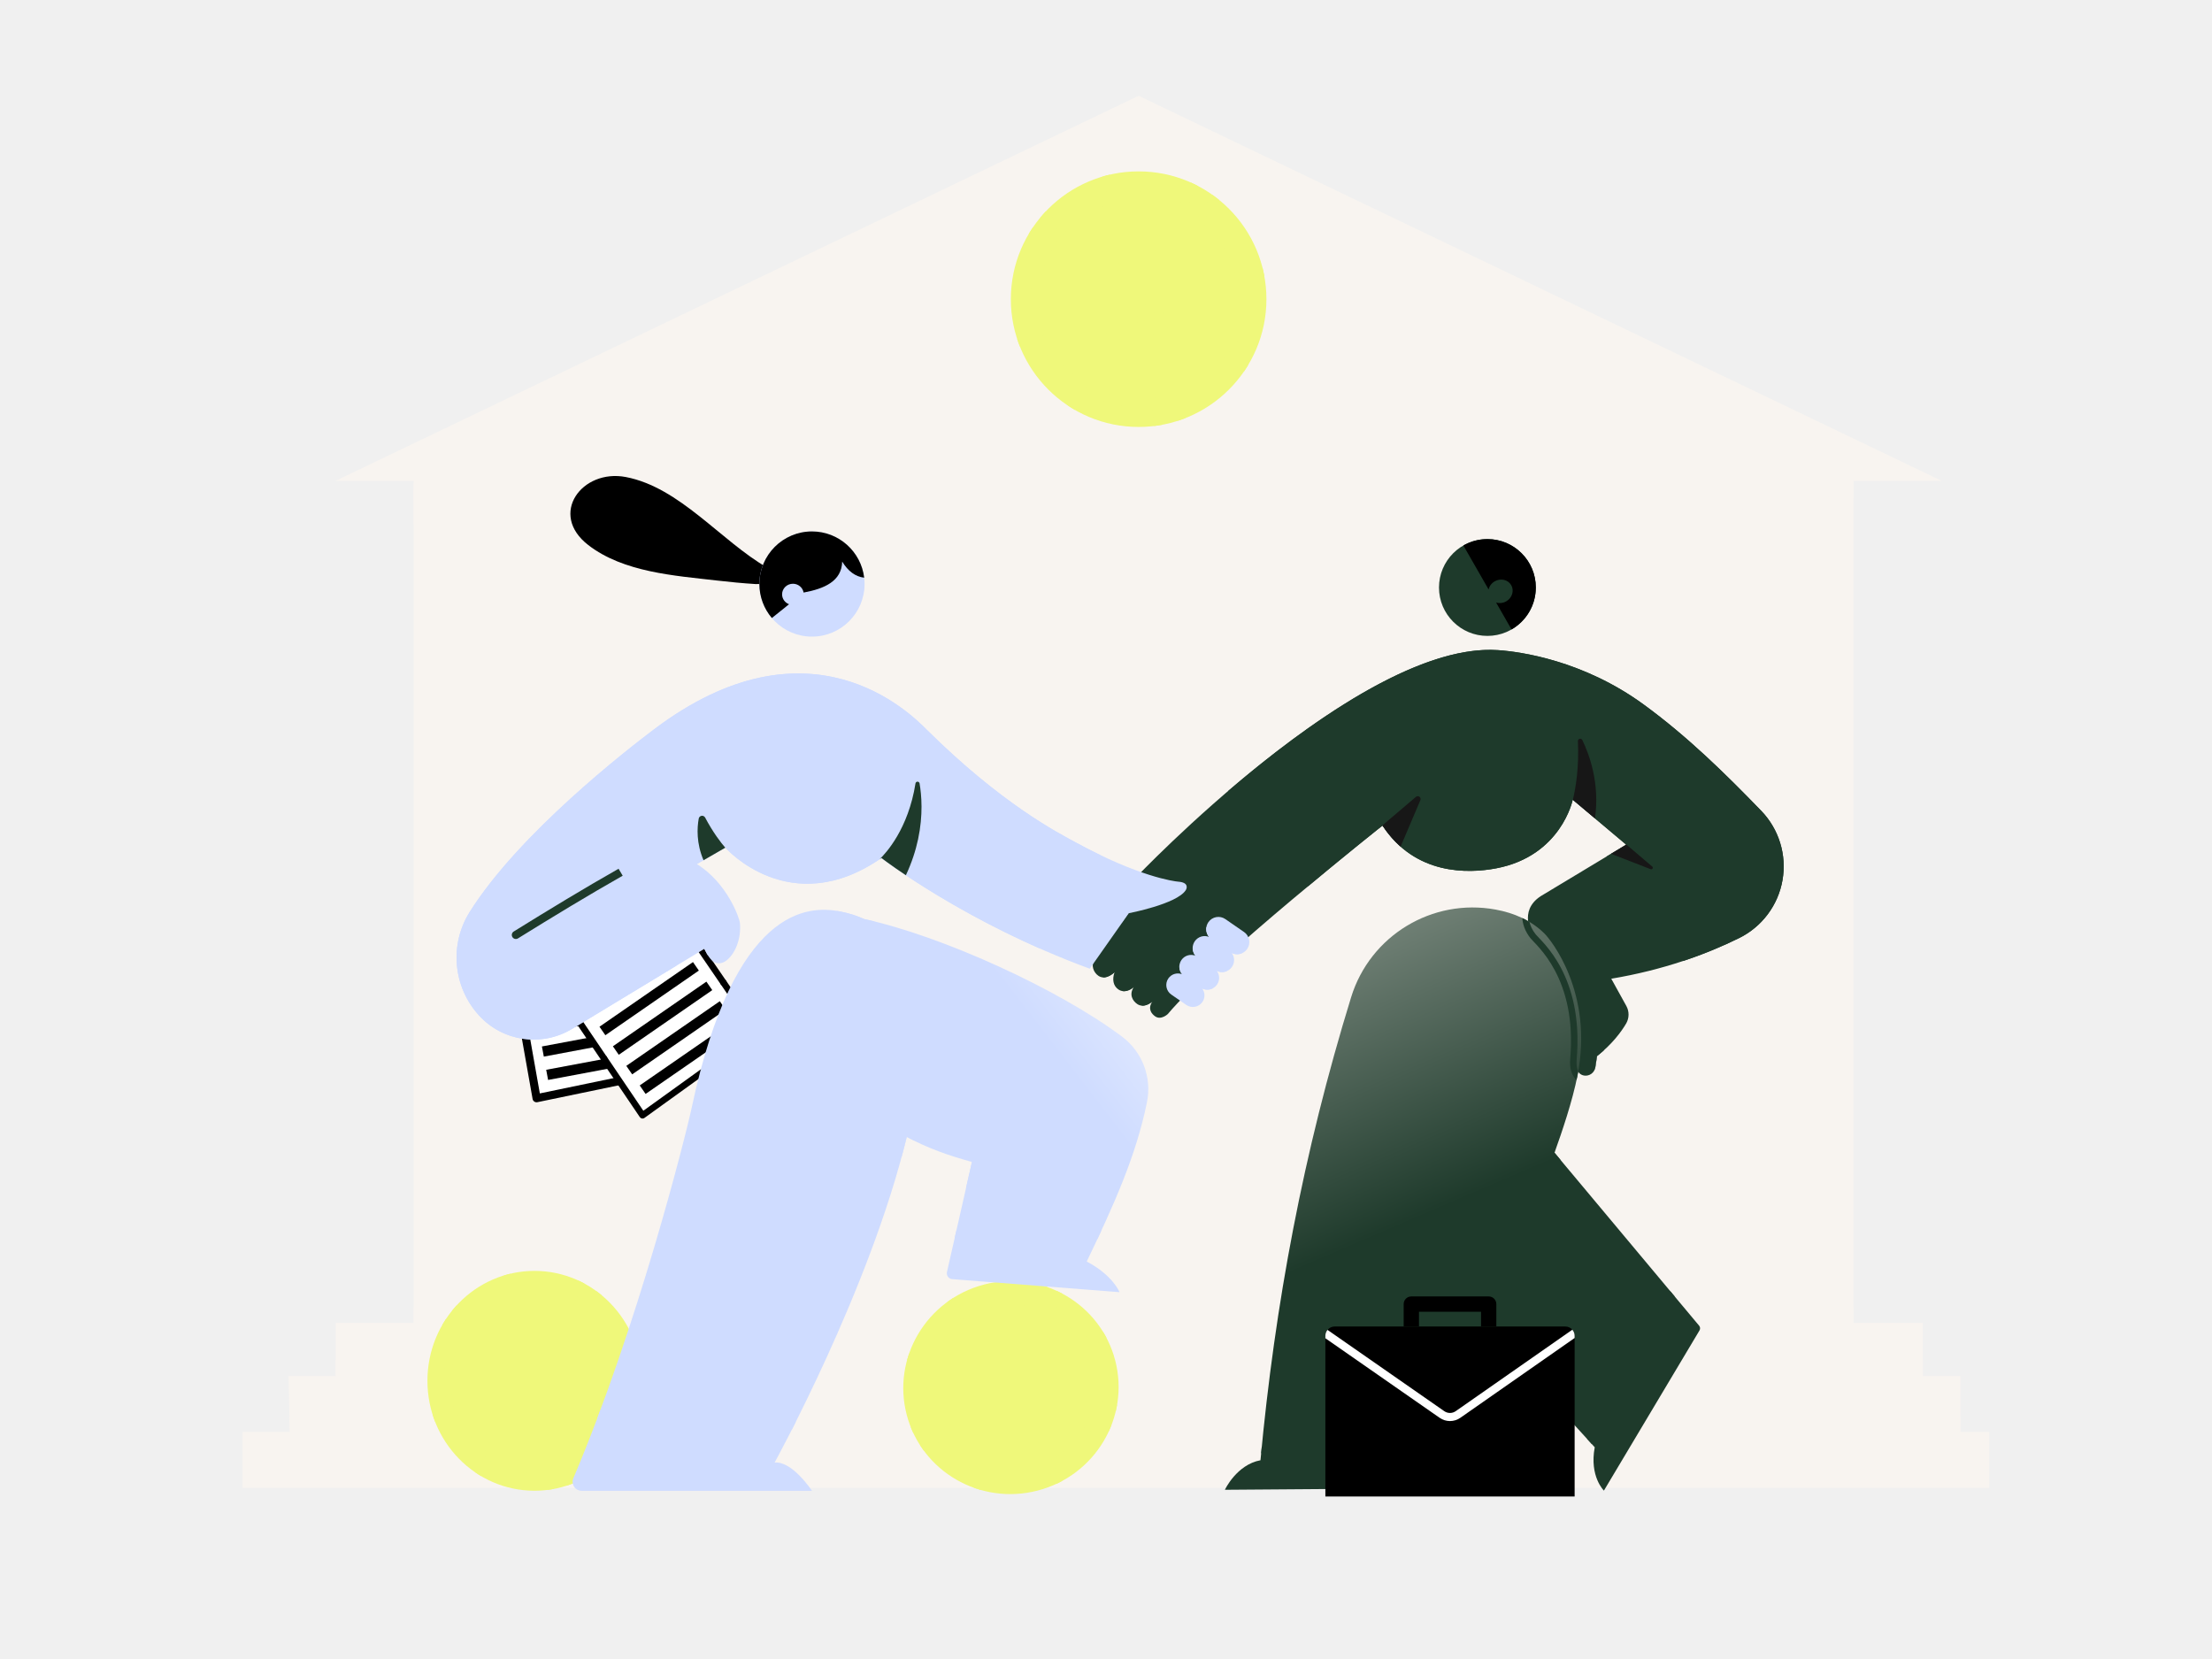
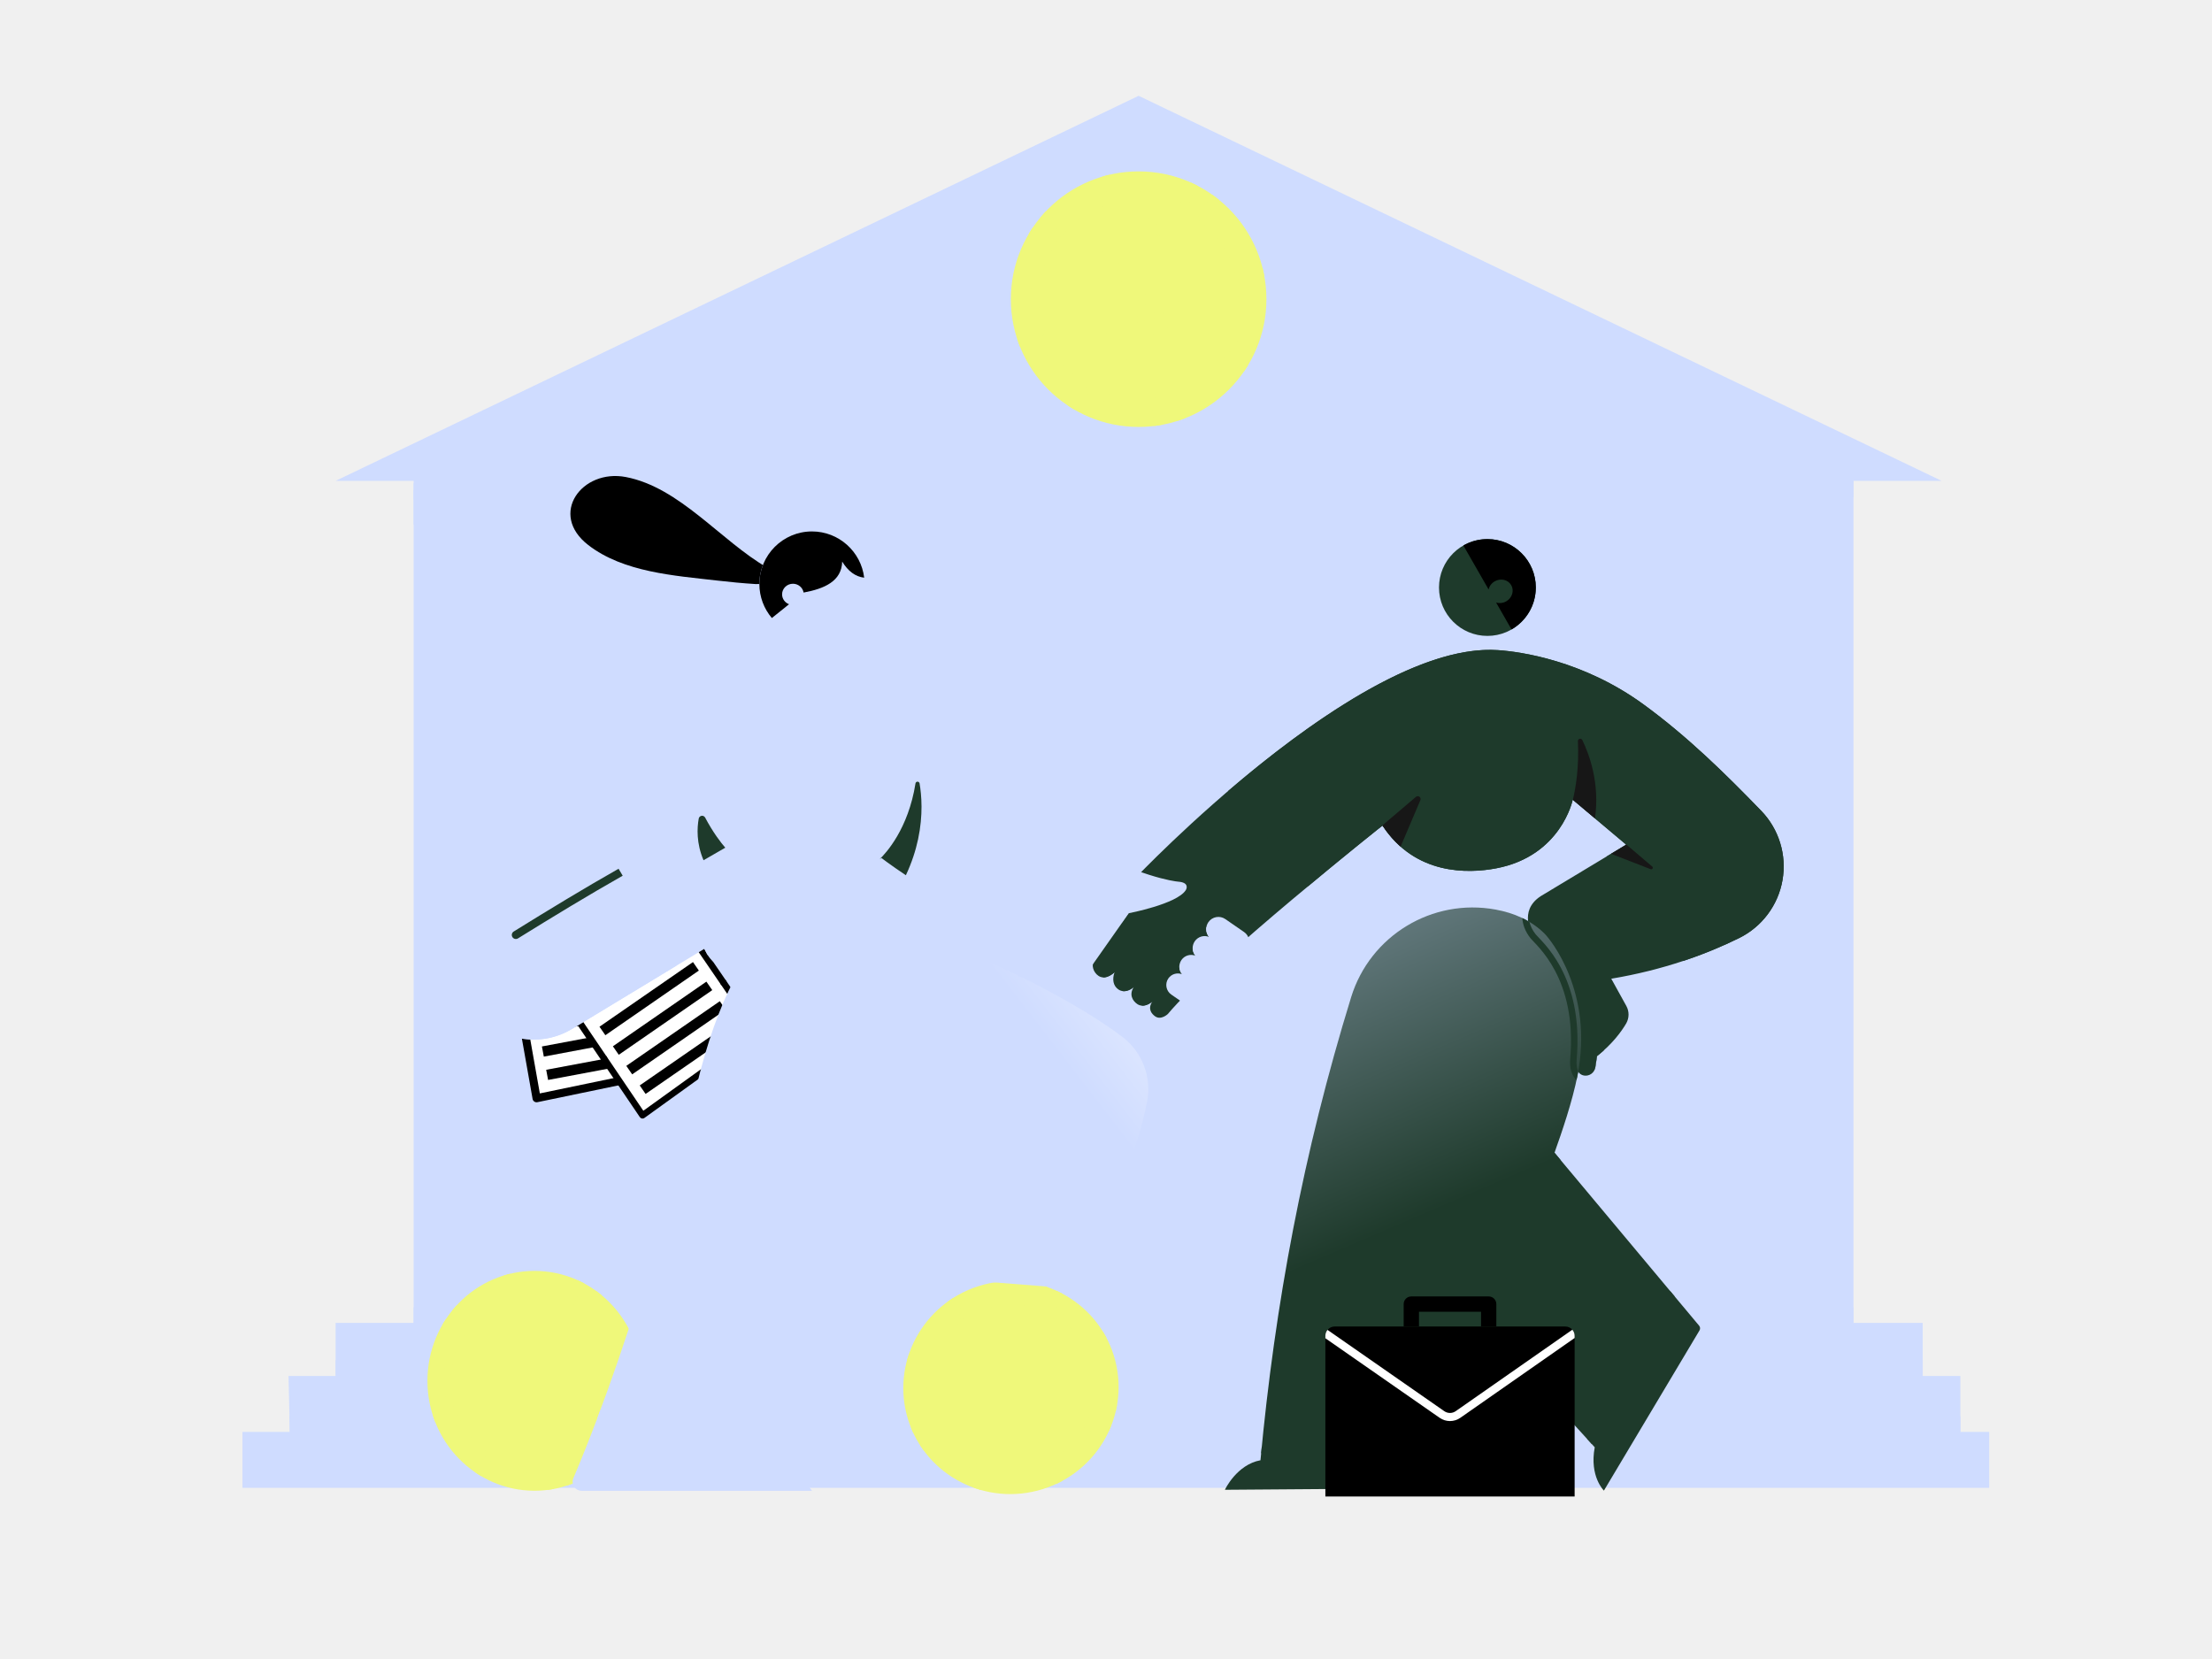
<svg xmlns="http://www.w3.org/2000/svg" width="100%" height="100%" viewBox="0 0 2732 2048" version="1.1" xml:space="preserve" style="fill-rule:evenodd;clip-rule:evenodd;stroke-linejoin:round;stroke-miterlimit:2;">
  <g transform="matrix(1,0,0,1,38.2908,2.29616)">
    <g id="_7---BANK-DEAL-">
      <g transform="matrix(1,0,0,1,-15.1114,-18.1641)">
        <g>
-           <path d="M334.738,1784.12L333.178,1715.3L391.33,1715.3L391.33,1649.76L2351.55,1649.76L2351.55,1715.3L2398.03,1715.3L2398.03,1784.38C2398.03,1784.38 2433.64,1784.38 2433.64,1784.38L2433.64,1853.47L276.287,1853.47L276.287,1784.38L334.738,1784.38L334.738,1784.12ZM487.677,609.761L391.33,609.761L1383.12,134.182L2374.91,609.761L2266.02,609.761L2266.02,1649.76L487.677,1649.76L487.677,609.761Z" style="fill:#F8F4F0;" />
-           <path d="M2398.03,1784.07L334.737,1784.07L334.306,1765.07L2398.03,1765.07L2398.03,1784.07ZM2351.55,1714.9L391.33,1714.9L391.33,1695.9L2351.55,1695.9L2351.55,1714.9ZM2266.02,1649.59L487.677,1649.59L487.677,1630.59L2266.02,1630.59L2266.02,1649.59ZM2266.02,630.347L487.677,632.931L487.677,612.931L2266.02,610.347L2266.02,630.347Z" style="fill:#F8F4F0;" />
-           <path d="M2266.02,625.309L2000.63,663.609L2000.63,1635.01L1751.08,1635.01L1751.08,645.25C1704.65,650.965 1590.31,665.153 1483.68,679.294L1483.68,1635.01L1234.12,1635.01L1234.12,631.846L966.719,663.609L966.719,1635.01L717.166,1635.01L717.166,635.549L487.677,663.609L487.677,621.639C487.677,621.639 656.465,626.77 717.166,630.627L717.166,625.018L966.719,625.018L966.719,621.639L1261.12,621.639L1252.18,625.018L1483.68,625.018L1483.68,630.94L1751.08,625.457L1751.08,625.018L2000.63,625.018L2000.63,621.639L2266.02,624.993L2266.02,625.309Z" style="fill:#F8F4F0;" />
+           <path d="M334.738,1784.12L333.178,1715.3L391.33,1715.3L391.33,1649.76L2351.55,1649.76L2351.55,1715.3L2398.03,1715.3L2398.03,1784.38C2398.03,1784.38 2433.64,1784.38 2433.64,1784.38L2433.64,1853.47L276.287,1853.47L276.287,1784.38L334.738,1784.38L334.738,1784.12ZM487.677,609.761L391.33,609.761L1383.12,134.182L2374.91,609.761L2266.02,609.761L2266.02,1649.76L487.677,1649.76L487.677,609.761Z" style="fill:#CFDCFF;" />
+           <path d="M2398.03,1784.07L334.737,1784.07L334.306,1765.07L2398.03,1765.07L2398.03,1784.07ZM2351.55,1714.9L391.33,1714.9L391.33,1695.9L2351.55,1695.9L2351.55,1714.9ZM2266.02,1649.59L487.677,1649.59L487.677,1630.59L2266.02,1630.59L2266.02,1649.59ZM2266.02,630.347L487.677,632.931L487.677,612.931L2266.02,610.347L2266.02,630.347Z" style="fill:#CFDCFF;" />
+           <path d="M2266.02,625.309L2000.63,663.609L2000.63,1635.01L1751.08,1635.01L1751.08,645.25C1704.65,650.965 1590.31,665.153 1483.68,679.294L1483.68,1635.01L1234.12,1635.01L1234.12,631.846L966.719,663.609L966.719,1635.01L717.166,1635.01L717.166,635.549L487.677,663.609L487.677,621.639C487.677,621.639 656.465,626.77 717.166,630.627L717.166,625.018L966.719,625.018L966.719,621.639L1261.12,621.639L1252.18,625.018L1483.68,625.018L1483.68,630.94L1751.08,625.457L1751.08,625.018L2000.63,625.018L2000.63,621.639L2266.02,624.993L2266.02,625.309Z" style="fill:#CFDCFF;" />
        </g>
        <g>
          <g transform="matrix(1,0,0,1,-111.727,12.8484)">
            <circle cx="1494.85" cy="372.517" r="157.821" style="fill:#EFF87A;" />
          </g>
          <g transform="matrix(0.811681,0,0,0.811681,169.781,83.0003)">
            <path d="M1494.85,220.856C1578.55,220.856 1646.51,288.813 1646.51,372.517C1646.51,456.221 1578.55,524.178 1494.85,524.178C1491.45,524.178 1488.69,526.938 1488.69,530.338C1488.69,533.738 1491.45,536.498 1494.85,536.498C1585.35,536.498 1658.83,463.021 1658.83,372.517C1658.83,282.013 1585.35,208.536 1494.85,208.536C1491.45,208.536 1488.69,211.296 1488.69,214.696C1488.69,218.096 1491.45,220.856 1494.85,220.856Z" style="fill:#EFF87A;" />
          </g>
          <g transform="matrix(0.811681,0,0,0.811681,169.781,83.0003)">
            <path d="M1494.85,524.178C1411.14,524.178 1343.18,456.221 1343.18,372.517C1343.18,288.813 1411.14,220.856 1494.85,220.856C1498.25,220.856 1501.01,218.096 1501.01,214.696C1501.01,211.296 1498.25,208.536 1494.85,208.536C1404.34,208.536 1330.87,282.013 1330.87,372.517C1330.87,463.021 1404.34,536.498 1494.85,536.498C1498.25,536.498 1501.01,533.738 1501.01,530.338C1501.01,526.938 1498.25,524.178 1494.85,524.178Z" style="fill:#EFF87A;" />
          </g>
          <path d="M1402.12,542.052L1398.89,516.051C1398.55,513.312 1400.5,510.813 1403.24,510.472C1405.98,510.132 1408.47,512.079 1408.82,514.818L1412.01,540.543C1408.75,541.148 1405.45,541.652 1402.12,542.052ZM1431.63,535.577L1422.69,509.194C1421.81,506.58 1423.21,503.739 1425.83,502.854C1428.44,501.968 1431.28,503.371 1432.16,505.984L1441.05,532.199C1437.96,533.421 1434.82,534.548 1431.63,535.577ZM1296.12,517.029L1310.02,494.172C1311.45,491.814 1314.53,491.064 1316.89,492.498C1319.25,493.932 1320,497.01 1318.57,499.368L1304.63,522.286C1301.73,520.621 1298.89,518.866 1296.12,517.029ZM1512.97,475.038L1490,458.04C1487.79,456.398 1487.32,453.265 1488.96,451.046C1490.6,448.828 1493.73,448.36 1495.95,450.001L1518.41,466.623C1516.69,469.489 1514.87,472.296 1512.97,475.038ZM1233.13,434.557L1260.12,422.41C1262.63,421.277 1265.6,422.401 1266.73,424.917C1267.86,427.434 1266.74,430.396 1264.22,431.529L1236.56,443.98C1235.32,440.887 1234.17,437.746 1233.13,434.557ZM1536.26,347.086C1537.06,350.308 1537.77,353.568 1538.37,356.863L1511.76,363.138C1509.08,363.772 1506.38,362.105 1505.75,359.42C1505.11,356.734 1506.78,354.039 1509.46,353.405L1536.26,347.086ZM1252.71,296.494L1276.49,312.048C1278.8,313.559 1279.45,316.66 1277.94,318.97C1276.43,321.279 1273.33,321.928 1271.02,320.417L1247.34,304.926C1249.04,302.054 1250.84,299.242 1252.71,296.494ZM1268.23,277.202L1287.57,291.424C1289.79,293.059 1290.27,296.192 1288.63,298.414C1287,300.637 1283.86,301.114 1281.64,299.479L1261.59,284.725C1263.72,282.148 1265.94,279.639 1268.23,277.202ZM1474.34,256.597C1477.06,258.529 1479.72,260.544 1482.31,262.643L1465.02,284.442C1463.3,286.604 1460.15,286.966 1457.99,285.251C1455.83,283.536 1455.47,280.388 1457.18,278.226L1474.34,256.597ZM1447.56,241.277C1450.61,242.646 1453.61,244.11 1456.55,245.659L1444.36,268.524C1443.06,270.959 1440.03,271.881 1437.59,270.583C1435.16,269.284 1434.24,266.253 1435.54,263.818L1447.56,241.277ZM1347.73,231.536L1354.77,256.636C1355.51,259.293 1353.96,262.055 1351.3,262.8C1348.64,263.546 1345.88,261.994 1345.14,259.336L1338.06,234.083C1341.24,233.135 1344.46,232.285 1347.73,231.536Z" style="fill:#EFF87A;" />
        </g>
        <g transform="matrix(1.11006,0.41898,-0.41898,1.11006,226.696,-499.195)">
          <g transform="matrix(168.886,-75.1162,75.4425,169.619,1155.79,433.379)">
            <path d="M0.084,-0.173C0.141,-0.126 0.208,-0.103 0.286,-0.102C0.379,-0.103 0.425,-0.136 0.427,-0.201C0.427,-0.254 0.396,-0.286 0.334,-0.297C0.305,-0.301 0.274,-0.305 0.24,-0.31C0.179,-0.32 0.132,-0.343 0.1,-0.378C0.067,-0.414 0.051,-0.458 0.051,-0.51C0.051,-0.572 0.071,-0.622 0.113,-0.66C0.153,-0.698 0.21,-0.717 0.283,-0.718C0.372,-0.716 0.449,-0.691 0.514,-0.644L0.454,-0.555C0.401,-0.59 0.342,-0.609 0.278,-0.61C0.245,-0.61 0.217,-0.602 0.195,-0.585C0.172,-0.568 0.16,-0.542 0.159,-0.508C0.159,-0.487 0.167,-0.469 0.183,-0.452C0.199,-0.435 0.225,-0.424 0.26,-0.417C0.279,-0.414 0.306,-0.41 0.34,-0.406C0.407,-0.397 0.456,-0.373 0.488,-0.334C0.519,-0.296 0.535,-0.252 0.535,-0.201C0.532,-0.065 0.448,0.004 0.285,0.006C0.18,0.006 0.089,-0.027 0.013,-0.092L0.084,-0.173Z" style="fill:#EFF87A;fill-rule:nonzero;" />
          </g>
          <g transform="matrix(0.997551,-0.0699429,0.0699429,0.997551,-14.0824,86.2329)">
            <path d="M1135.29,271.097L1178.59,431.431L1188.24,428.824L1144.94,268.49L1135.29,271.097Z" style="fill:#EFF87A;" />
          </g>
          <g transform="matrix(0.997551,-0.0699429,0.0699429,0.997551,2.44825,80.5396)">
            <path d="M1135.29,271.097L1178.59,431.431L1188.24,428.824L1144.94,268.49L1135.29,271.097Z" style="fill:#EFF87A;" />
          </g>
        </g>
      </g>
      <g>
        <g transform="matrix(0.80681,0.590811,-0.590811,0.80681,745.123,-436.422)">
          <g transform="matrix(1,0,0,1,170.194,146.13)">
            <path d="M764.401,1104.28L907.641,1239.72L790.288,1369.79L645.775,1231.56L764.401,1104.28Z" style="fill:white;" />
          </g>
          <g transform="matrix(1,0,0,1,170.194,146.13)">
            <path d="M652.798,1231.36L729.932,1305.14C731.926,1307.05 731.996,1310.21 730.089,1312.21C728.181,1314.2 725.013,1314.27 723.019,1312.37L642.319,1235.17C640.342,1233.28 640.252,1230.15 642.118,1228.15L760.743,1100.87C761.651,1099.89 762.911,1099.32 764.243,1099.28C765.575,1099.24 766.868,1099.73 767.836,1100.64L838.184,1167.16C840.189,1169.06 840.278,1172.23 838.382,1174.23C836.486,1176.24 833.319,1176.32 831.314,1174.43L764.625,1111.37L652.798,1231.36Z" />
          </g>
          <g transform="matrix(1,0,0,1,170.194,146.13)">
            <path d="M900.657,1240L831.314,1174.43C829.309,1172.53 829.22,1169.37 831.116,1167.36C833.012,1165.36 836.179,1165.27 838.184,1167.16L911.077,1236.09C913.05,1237.95 913.173,1241.05 911.354,1243.07L794,1373.14C793.095,1374.15 791.822,1374.74 790.472,1374.79C789.121,1374.84 787.808,1374.34 786.832,1373.41L723.019,1312.37C721.025,1310.46 720.955,1307.29 722.862,1305.3C724.77,1303.3 727.937,1303.23 729.932,1305.14L790.024,1362.62L900.657,1240Z" />
          </g>
          <path d="M1054.66,1386.89L1045.36,1378.16L949.318,1480.57L958.625,1489.3L1054.66,1386.89ZM1033.37,1366.75L1024.07,1358.03L928.027,1460.44L937.334,1469.16L1033.37,1366.75ZM1012.08,1346.62L1002.77,1337.89L906.737,1440.3L916.044,1449.03L1012.08,1346.62ZM990.792,1326.49L981.485,1317.76L885.447,1420.17L894.754,1428.9L990.792,1326.49ZM969.502,1306.36L960.195,1297.63L864.157,1400.04L873.464,1408.77L969.502,1306.36ZM948.211,1286.23L938.905,1277.5L842.866,1379.91L852.173,1388.63L948.211,1286.23Z" />
        </g>
        <g transform="matrix(0.977511,0.210883,-0.210883,0.977511,136.075,-309.167)">
          <g transform="matrix(1,0,0,1,170.194,146.13)">
            <path d="M764.401,1104.28L907.641,1239.72L790.288,1369.79L645.775,1231.56L764.401,1104.28Z" style="fill:white;" />
          </g>
          <g transform="matrix(1,0,0,1,170.194,146.13)">
            <path d="M902.054,1239.94L850.499,1191.19C848.895,1189.68 848.824,1187.14 850.341,1185.54C851.858,1183.93 854.391,1183.86 855.996,1185.38L910.39,1236.81C911.968,1238.31 912.067,1240.79 910.611,1242.4L793.258,1372.47C792.534,1373.28 791.515,1373.75 790.435,1373.79C789.355,1373.83 788.304,1373.43 787.523,1372.68L726.277,1314.1C724.681,1312.57 724.625,1310.04 726.151,1308.44C727.677,1306.85 730.211,1306.79 731.807,1308.32L790.077,1364.06L902.054,1239.94Z" />
          </g>
          <g transform="matrix(1,0,0,1,170.194,146.13)">
            <path d="M651.393,1231.4L731.807,1308.32C733.402,1309.84 733.458,1312.38 731.932,1313.97C730.406,1315.57 727.872,1315.62 726.277,1314.1L643.01,1234.45C641.429,1232.94 641.357,1230.43 642.849,1228.83L761.475,1101.55C762.201,1100.77 763.209,1100.31 764.274,1100.28C765.34,1100.24 766.375,1100.64 767.149,1101.37L855.996,1185.38C857.6,1186.9 857.67,1189.43 856.154,1191.04C854.637,1192.64 852.103,1192.71 850.499,1191.19L764.58,1109.95L651.393,1231.4Z" />
          </g>
          <path d="M1054.66,1386.89L1045.36,1378.16L949.318,1480.57L958.625,1489.3L1054.66,1386.89ZM1033.37,1366.75L1024.07,1358.03L928.027,1460.44L937.334,1469.16L1033.37,1366.75ZM1012.08,1346.62L1002.77,1337.89L906.737,1440.3L916.044,1449.03L1012.08,1346.62ZM990.792,1326.49L981.485,1317.76L885.447,1420.17L894.754,1428.9L990.792,1326.49ZM969.502,1306.36L960.195,1297.63L864.157,1400.04L873.464,1408.77L969.502,1306.36ZM948.211,1286.23L938.905,1277.5L842.866,1379.91L852.173,1388.63L948.211,1286.23Z" />
        </g>
      </g>
      <g id="COINS">
        <g transform="matrix(0.837793,0,0,0.860247,-536.927,1371.61)">
          <g transform="matrix(1,0,0,1,-111.727,12.8484)">
            <circle cx="1494.85" cy="372.517" r="157.821" style="fill:#EFF87A;" />
          </g>
          <g transform="matrix(0.811681,0,0,0.811681,169.781,83.0003)">
            <path d="M1494.85,220.856C1578.55,220.856 1646.51,288.813 1646.51,372.517C1646.51,456.221 1578.55,524.178 1494.85,524.178C1491.45,524.178 1488.69,526.938 1488.69,530.338C1488.69,533.738 1491.45,536.498 1494.85,536.498C1585.35,536.498 1658.83,463.021 1658.83,372.517C1658.83,282.013 1585.35,208.536 1494.85,208.536C1491.45,208.536 1488.69,211.296 1488.69,214.696C1488.69,218.096 1491.45,220.856 1494.85,220.856Z" style="fill:#EFF87A;" />
          </g>
          <g transform="matrix(0.811681,0,0,0.811681,169.781,83.0003)">
            <path d="M1494.85,524.178C1411.14,524.178 1343.18,456.221 1343.18,372.517C1343.18,288.813 1411.14,220.856 1494.85,220.856C1498.25,220.856 1501.01,218.096 1501.01,214.696C1501.01,211.296 1498.25,208.536 1494.85,208.536C1404.34,208.536 1330.87,282.013 1330.87,372.517C1330.87,463.021 1404.34,536.498 1494.85,536.498C1498.25,536.498 1501.01,533.738 1501.01,530.338C1501.01,526.938 1498.25,524.178 1494.85,524.178Z" style="fill:#EFF87A;" />
          </g>
          <path d="M1402.12,542.052L1398.89,516.051C1398.55,513.312 1400.5,510.813 1403.24,510.472C1405.98,510.132 1408.47,512.079 1408.82,514.818L1412.01,540.543C1408.75,541.148 1405.45,541.652 1402.12,542.052ZM1431.63,535.577L1422.69,509.194C1421.81,506.58 1423.21,503.739 1425.83,502.854C1428.44,501.968 1431.28,503.371 1432.16,505.984L1441.05,532.199C1437.96,533.421 1434.82,534.548 1431.63,535.577ZM1296.12,517.029L1310.02,494.172C1311.45,491.814 1314.53,491.064 1316.89,492.498C1319.25,493.932 1320,497.01 1318.57,499.368L1304.63,522.286C1301.73,520.621 1298.89,518.866 1296.12,517.029ZM1512.97,475.038L1490,458.04C1487.79,456.398 1487.32,453.265 1488.96,451.046C1490.6,448.828 1493.73,448.36 1495.95,450.001L1518.41,466.623C1516.69,469.489 1514.87,472.296 1512.97,475.038ZM1233.13,434.557L1260.12,422.41C1262.63,421.277 1265.6,422.401 1266.73,424.917C1267.86,427.434 1266.74,430.396 1264.22,431.529L1236.56,443.98C1235.32,440.887 1234.17,437.746 1233.13,434.557ZM1536.26,347.086C1537.06,350.308 1537.77,353.568 1538.37,356.863L1511.76,363.138C1509.08,363.772 1506.38,362.105 1505.75,359.42C1505.11,356.734 1506.78,354.039 1509.46,353.405L1536.26,347.086ZM1252.71,296.494L1276.49,312.048C1278.8,313.559 1279.45,316.66 1277.94,318.97C1276.43,321.279 1273.33,321.928 1271.02,320.417L1247.34,304.926C1249.04,302.054 1250.84,299.242 1252.71,296.494ZM1268.23,277.202L1287.57,291.424C1289.79,293.059 1290.27,296.192 1288.63,298.414C1287,300.637 1283.86,301.114 1281.64,299.479L1261.59,284.725C1263.72,282.148 1265.94,279.639 1268.23,277.202ZM1474.34,256.597C1477.06,258.529 1479.72,260.544 1482.31,262.643L1465.02,284.442C1463.3,286.604 1460.15,286.966 1457.99,285.251C1455.83,283.536 1455.47,280.388 1457.18,278.226L1474.34,256.597ZM1447.56,241.277C1450.61,242.646 1453.61,244.11 1456.55,245.659L1444.36,268.524C1443.06,270.959 1440.03,271.881 1437.59,270.583C1435.16,269.284 1434.24,266.253 1435.54,263.818L1447.56,241.277ZM1347.73,231.536L1354.77,256.636C1355.51,259.293 1353.96,262.055 1351.3,262.8C1348.64,263.546 1345.88,261.994 1345.14,259.336L1338.06,234.083C1341.24,233.135 1344.46,232.285 1347.73,231.536Z" style="fill:#EFF87A;" />
        </g>
        <g transform="matrix(0.210527,0.805986,-0.815723,0.21307,1233.47,514.535)">
          <g transform="matrix(1,0,0,1,-111.727,12.8484)">
            <circle cx="1494.85" cy="372.517" r="157.821" style="fill:#EFF87A;" />
          </g>
          <g transform="matrix(0.811681,0,0,0.811681,169.781,83.0003)">
            <path d="M1494.85,220.856C1578.55,220.856 1646.51,288.813 1646.51,372.517C1646.51,456.221 1578.55,524.178 1494.85,524.178C1491.45,524.178 1488.69,526.938 1488.69,530.338C1488.69,533.738 1491.45,536.498 1494.85,536.498C1585.35,536.498 1658.83,463.021 1658.83,372.517C1658.83,282.013 1585.35,208.536 1494.85,208.536C1491.45,208.536 1488.69,211.296 1488.69,214.696C1488.69,218.096 1491.45,220.856 1494.85,220.856Z" style="fill:#EFF87A;" />
          </g>
          <g transform="matrix(0.811681,0,0,0.811681,169.781,83.0003)">
            <path d="M1494.85,524.178C1411.14,524.178 1343.18,456.221 1343.18,372.517C1343.18,288.813 1411.14,220.856 1494.85,220.856C1498.25,220.856 1501.01,218.096 1501.01,214.696C1501.01,211.296 1498.25,208.536 1494.85,208.536C1404.34,208.536 1330.87,282.013 1330.87,372.517C1330.87,463.021 1404.34,536.498 1494.85,536.498C1498.25,536.498 1501.01,533.738 1501.01,530.338C1501.01,526.938 1498.25,524.178 1494.85,524.178Z" style="fill:#EFF87A;" />
          </g>
          <path d="M1402.12,542.052L1398.89,516.051C1398.55,513.312 1400.5,510.813 1403.24,510.472C1405.98,510.132 1408.47,512.079 1408.82,514.818L1412.01,540.543C1408.75,541.148 1405.45,541.652 1402.12,542.052ZM1431.63,535.577L1422.69,509.194C1421.81,506.58 1423.21,503.739 1425.83,502.854C1428.44,501.968 1431.28,503.371 1432.16,505.984L1441.05,532.199C1437.96,533.421 1434.82,534.548 1431.63,535.577ZM1296.12,517.029L1310.02,494.172C1311.45,491.814 1314.53,491.064 1316.89,492.498C1319.25,493.932 1320,497.01 1318.57,499.368L1304.63,522.286C1301.73,520.621 1298.89,518.866 1296.12,517.029ZM1512.97,475.038L1490,458.04C1487.79,456.398 1487.32,453.265 1488.96,451.046C1490.6,448.828 1493.73,448.36 1495.95,450.001L1518.41,466.623C1516.69,469.489 1514.87,472.296 1512.97,475.038ZM1233.13,434.557L1260.12,422.41C1262.63,421.277 1265.6,422.401 1266.73,424.917C1267.86,427.434 1266.74,430.396 1264.22,431.529L1236.56,443.98C1235.32,440.887 1234.17,437.746 1233.13,434.557ZM1536.26,347.086C1537.06,350.308 1537.77,353.568 1538.37,356.863L1511.76,363.138C1509.08,363.772 1506.38,362.105 1505.75,359.42C1505.11,356.734 1506.78,354.039 1509.46,353.405L1536.26,347.086ZM1252.71,296.494L1276.49,312.048C1278.8,313.559 1279.45,316.66 1277.94,318.97C1276.43,321.279 1273.33,321.928 1271.02,320.417L1247.34,304.926C1249.04,302.054 1250.84,299.242 1252.71,296.494ZM1268.23,277.202L1287.57,291.424C1289.79,293.059 1290.27,296.192 1288.63,298.414C1287,300.637 1283.86,301.114 1281.64,299.479L1261.59,284.725C1263.72,282.148 1265.94,279.639 1268.23,277.202ZM1474.34,256.597C1477.06,258.529 1479.72,260.544 1482.31,262.643L1465.02,284.442C1463.3,286.604 1460.15,286.966 1457.99,285.251C1455.83,283.536 1455.47,280.388 1457.18,278.226L1474.34,256.597ZM1447.56,241.277C1450.61,242.646 1453.61,244.11 1456.55,245.659L1444.36,268.524C1443.06,270.959 1440.03,271.881 1437.59,270.583C1435.16,269.284 1434.24,266.253 1435.54,263.818L1447.56,241.277ZM1347.73,231.536L1354.77,256.636C1355.51,259.293 1353.96,262.055 1351.3,262.8C1348.64,263.546 1345.88,261.994 1345.14,259.336L1338.06,234.083C1341.24,233.135 1344.46,232.285 1347.73,231.536Z" style="fill:#EFF87A;" />
        </g>
      </g>
      <g id="CHARACTERS">
        <g>
          <path d="M910.101,719.193C909.75,718.65 896.143,719.147 895.087,719.081C879.15,718.093 863.236,716.532 847.375,714.712C794.661,708.663 731.763,704.5 688.266,670.888C638.784,632.653 680.474,576.488 734.669,586.878C801.487,599.688 852.1,665.886 909.502,698.892" />
          <g transform="matrix(0.974553,0,0,0.974553,15.3474,3.94254)">
            <circle cx="973.992" cy="733.752" r="66.648" style="fill:#CFDCFF;" />
          </g>
          <path d="M936.241,743.984L915.016,761.014C905.405,749.691 899.602,735.029 899.602,719.023C899.602,683.174 928.706,654.07 964.555,654.07C997.75,654.07 1025.16,679.026 1029.04,711.187C1018.18,709.914 1009.16,703.207 1001.88,691.316C1001.27,715.55 979.944,724.8 954.229,729.551C953.153,723.382 947.651,718.679 941.036,718.679C933.649,718.679 927.651,724.542 927.651,731.764C927.651,737.335 931.219,742.097 936.241,743.984Z" />
        </g>
        <g>
          <g>
            <path d="M1364.03,1082.12C1364.03,1082.12 1641.89,788.924 1811.9,800.668C1839.14,802.549 1916.75,813.107 1991.73,867.802C2045.83,907.258 2092.07,952.713 2136.94,999.068C2158.89,1021.76 2168.68,1053.58 2163.26,1084.68C2157.85,1115.79 2137.89,1142.43 2109.55,1156.37C2068.74,1176.48 2016.22,1195.69 1951.76,1206.5C1951.76,1206.5 1963.23,1227.23 1970.35,1240.1C1974.07,1246.83 1974.02,1255 1970.22,1261.68C1964.35,1271.69 1953.32,1286.93 1934.19,1302.06C1934.19,1302.06 1933.1,1309.18 1932.06,1315.96C1931.57,1319.15 1929.83,1322.01 1927.22,1323.91C1924.61,1325.82 1921.36,1326.6 1918.17,1326.09C1918.17,1326.09 1918.17,1326.09 1918.17,1326.09C1913.3,1325.32 1909.59,1321.32 1909.17,1316.41C1908.93,1313.43 1909.07,1310.28 1909.59,1307.76C1909.59,1307.76 1921.95,1222.64 1854.74,1152.19C1854.74,1152.19 1836.25,1123.2 1864.53,1104.59L1970.23,1040.95L1904.19,985.407C1904.19,985.407 1890.04,1054.95 1809.58,1070.19C1774.93,1076.76 1709.55,1078.81 1669.19,1017.33C1669.19,1017.33 1459.26,1184.15 1404.07,1250.11C1404.07,1250.11 1395.67,1258.15 1388.35,1252.94C1384.25,1250.02 1378.83,1243.96 1384.85,1234.78C1384.85,1234.78 1374.97,1243.7 1366.27,1237.75C1360.47,1233.78 1356,1226 1361.97,1216.86C1361.97,1216.86 1351.87,1226.1 1342.75,1219.57C1336.61,1215.16 1335.19,1207.39 1338.21,1198.53C1338.21,1198.53 1327.53,1209.13 1318.44,1202.98C1312.08,1198.68 1309.01,1189.74 1313.35,1183.24L1353.69,1125.33L1364.03,1082.12Z" style="fill:#1E3A2B;" />
            <path d="M1931.2,1318.95C1931.17,1318.61 1931.2,1318.27 1931.26,1317.92C1941.24,1267.14 1932.26,1213.43 1932.26,1213.43C1931.9,1211.25 1933.37,1209.19 1935.55,1208.82C1937.72,1208.46 1939.79,1209.93 1940.15,1212.11C1940.15,1212.11 1942.48,1226.09 1943.49,1246.64L1957.17,1250.46C1959.29,1251.06 1960.54,1253.26 1959.94,1255.39C1959.35,1257.52 1957.14,1258.76 1955.01,1258.16L1943.82,1255.03C1944.14,1267.08 1943.94,1280.79 1942.61,1294.96C1939.99,1297.32 1937.19,1299.69 1934.19,1302.06C1934.19,1302.06 1933.1,1309.18 1932.06,1315.96C1931.9,1317 1931.61,1318 1931.2,1318.95Z" style="fill:#1E3A2B;" />
            <path d="M1478.79,974.437C1574.91,892.119 1712.02,793.768 1811.9,800.668C1839.14,802.549 1916.75,813.107 1991.73,867.802C2045.83,907.258 2092.07,952.713 2136.94,999.068C2158.89,1021.76 2168.68,1053.58 2163.26,1084.68C2157.85,1115.79 2137.89,1142.43 2109.55,1156.37C2089.42,1166.29 2066.45,1175.99 2040.59,1184.57L1946.05,1055.51L1970.23,1040.95L1904.19,985.407C1904.19,985.407 1890.04,1054.95 1809.58,1070.19C1774.93,1076.76 1709.55,1078.81 1669.19,1017.33C1669.19,1017.33 1627.99,1050.06 1577.29,1092.28L1478.79,974.437Z" style="fill:#1E3A2B;" />
            <path d="M1371.72,1239.75L1383.4,1223.47C1384.68,1221.67 1387.19,1221.26 1388.98,1222.55C1390.77,1223.84 1391.18,1226.34 1389.9,1228.13C1389.9,1228.13 1384.39,1235.47 1384.85,1234.78C1384.85,1234.78 1378.63,1240.4 1371.72,1239.75ZM1348.54,1221.83L1360.58,1205.06C1361.86,1203.27 1364.37,1202.86 1366.16,1204.14C1367.95,1205.43 1368.36,1207.93 1367.08,1209.73L1361.94,1216.89C1361.47,1217.31 1355.4,1222.59 1348.54,1221.83ZM1323.79,1204.87L1337.06,1186.37C1338.35,1184.58 1340.85,1184.16 1342.64,1185.45C1344.44,1186.74 1344.85,1189.24 1343.56,1191.03L1338.13,1198.61C1337.33,1199.37 1330.78,1205.4 1323.79,1204.87Z" style="fill:#1E3A2B;" />
          </g>
          <g>
            <g transform="matrix(1,0,0,1,-1.7806,-1.95146)">
              <circle cx="1800.56" cy="725.265" r="59.788" style="fill:#1E3A2B;" />
            </g>
            <path d="M1769.1,671.414C1777.84,666.396 1787.98,663.526 1798.78,663.526C1831.78,663.526 1858.57,690.316 1858.57,723.314C1858.57,745.459 1846.5,764.808 1828.59,775.139L1809.54,741.915C1813.45,743.119 1817.97,742.717 1821.97,740.443C1829.32,736.259 1832.12,727.31 1828.23,720.472C1824.34,713.635 1815.21,711.48 1807.86,715.665C1803.84,717.955 1801.17,721.672 1800.23,725.69L1769.1,671.414Z" />
          </g>
          <g>
            <path d="M1969.05,1039.96L1969.27,1039.83C1969.27,1039.83 1990.12,1057.56 2002.38,1067.98C2003.1,1068.59 2003.27,1069.62 2002.79,1070.43C2002.31,1071.24 2001.31,1071.59 2000.44,1071.24L1951.47,1052.24L1970.23,1040.95L1969.05,1039.96ZM1663.38,1021.97L1710.52,981.901C1711.75,980.85 1713.55,980.787 1714.86,981.748C1716.16,982.71 1716.64,984.444 1716,985.936L1691.56,1043.37C1683.56,1036.31 1676.02,1027.73 1669.19,1017.33C1669.19,1017.33 1667.13,1018.96 1663.38,1021.97ZM1904.31,985.504C1908.11,969.945 1912.04,944.547 1910.55,913.062C1910.48,911.708 1911.38,910.495 1912.69,910.156C1914,909.817 1915.37,910.445 1915.97,911.66C1924.49,929.139 1937.85,964.977 1931.64,1008.5L1904.31,985.504Z" style="fill:#171717;" />
            <g transform="matrix(1,0,0,1,3.9275,-7.4927)">
              <path d="M1470.62,1845.2C1470.62,1845.2 1485.05,1814.19 1514.57,1808.72C1532.44,1616.57 1567.25,1429.13 1626.57,1236.72C1650.05,1160.69 1726.67,1114.24 1804.94,1128.58C1827.53,1132.71 1848.83,1141.76 1865.56,1158.44C1872.98,1165.85 1926.28,1231.2 1906.16,1333.29C1899.78,1365.63 1886.76,1403.68 1877.71,1428.9C1877.71,1428.9 2035.41,1617.48 2056.36,1642.54C2057.73,1644.17 2057.91,1646.5 2056.82,1648.34C2041.76,1673.57 1938.74,1846.21 1938.74,1846.21C1938.74,1846.21 1920.65,1828.77 1927.41,1792.7L1795.66,1648.21C1795.66,1648.21 1728.72,1809.81 1716.65,1838.93C1715.53,1841.64 1712.9,1843.41 1709.97,1843.43C1675.68,1843.69 1470.62,1845.2 1470.62,1845.2Z" style="fill:url(#_Linear1);" />
            </g>
            <path d="M1520.09,1784.57L1737.13,1791.49L1733.86,1799.39L1519.32,1792.55C1519.57,1789.89 1519.83,1787.22 1520.09,1784.57ZM2030,1598.83L1927.55,1781.06L1921.88,1774.84L2024.51,1592.26L2030,1598.83ZM1883.83,1415.27C1883.08,1417.38 1882.35,1419.43 1881.64,1421.41L1888.92,1430.11L1806.64,1648.44L1799.59,1640.71L1791.54,1660.15L1883.83,1415.27ZM1841.89,1131.56C1844.9,1133.01 1847.85,1134.6 1850.72,1136.33C1851.8,1141.01 1854.09,1146.3 1858.44,1151.75C1865.38,1160.43 1918.1,1202.57 1909.02,1306.32C1908.48,1312.5 1909.26,1317.36 1910.97,1321.06C1910.69,1322.62 1910.4,1324.21 1910.08,1325.8C1909.7,1327.76 1909.29,1329.74 1908.85,1331.74C1908.27,1331.16 1907.7,1330.56 1907.16,1329.9C1902.84,1324.72 1900.06,1316.89 1901.05,1305.62C1909.8,1205.66 1858.88,1165.11 1852.2,1156.75C1844.84,1147.55 1842.34,1138.68 1841.89,1131.56Z" style="fill:#1E3A2B;" />
          </g>
        </g>
        <g>
          <path d="M1081.63,1401.82C1036.16,1590.31 918.419,1804.08 918.419,1804.08C940.28,1801.95 964.555,1838.97 964.555,1838.97C964.555,1838.97 743.807,1838.97 680.143,1838.97C676.383,1838.97 672.875,1837.08 670.806,1833.94C668.737,1830.8 668.385,1826.83 669.868,1823.38C748.913,1637.18 808.486,1401.22 816.128,1365.25C868.655,1118.04 959.651,1115.68 998.931,1123.37C1010.09,1125.55 1020.18,1128.75 1029.22,1132.87C1123.29,1153.13 1268.29,1218.61 1347.73,1278.17C1372.66,1297 1384.56,1328.48 1378.3,1359.09C1364.71,1425.99 1336.62,1487.67 1303.9,1555.8C1336.23,1572.72 1344.45,1593.64 1344.45,1593.64C1344.45,1593.64 1177.46,1580.63 1137.8,1577.55C1135.7,1577.38 1133.77,1576.31 1132.52,1574.61C1131.27,1572.92 1130.82,1570.76 1131.29,1568.7C1138.22,1538.17 1162.16,1432.75 1162.16,1432.75C1133.41,1425.05 1106.19,1415.27 1081.63,1401.82Z" style="fill:url(#_Linear2);" />
          <path d="M703.13,1739.45L944.778,1753.41C943.076,1756.81 941.435,1760.05 939.863,1763.15L699.459,1749.26C700.687,1746 701.909,1742.73 703.13,1739.45ZM1317.21,1527.82L1140.76,1526.98L1143.03,1516.99L1321.86,1517.84C1320.33,1521.15 1318.78,1524.48 1317.21,1527.82ZM993.209,1122.4C995.216,1122.68 997.128,1123.01 998.931,1123.37C1010.09,1125.55 1020.18,1128.75 1029.22,1132.87C1033.08,1133.7 1037.02,1134.61 1041.04,1135.59C1050.51,1143 1060.39,1152.73 1069.48,1165.47C1098.67,1206.4 1119.95,1278.95 1090.25,1406.33C1087.34,1404.87 1084.47,1403.37 1081.63,1401.82C1079.62,1410.15 1077.47,1418.53 1075.2,1426.92C1075.1,1426.26 1075.13,1425.57 1075.31,1424.89C1111.36,1288.83 1091.12,1213.03 1061.34,1171.28C1032.36,1130.64 994.718,1122.96 994.718,1122.96L994.718,1122.96C994.173,1122.85 993.667,1122.66 993.209,1122.4Z" style="fill:#CFDCFF;" />
          <path d="M1151.08,1429.65L1151.08,1429.6C1151.08,1429.6 1182.85,1438.89 1214.43,1442.89C1216.11,1443.05 1217.44,1444.41 1217.56,1446.1C1217.69,1447.79 1216.59,1449.33 1214.94,1449.74C1195.15,1454.78 1166.36,1462.1 1154.83,1465.03L1162.16,1432.75C1158.44,1431.75 1154.75,1430.72 1151.08,1429.65Z" style="fill:#CFDCFF;" />
        </g>
        <g>
          <g>
            <path d="M831.769,1169.51C831.769,1169.51 835.327,1178.58 841.372,1184.3C844.792,1187.54 851.537,1188.99 857.573,1184.95C869,1177.3 877.468,1158.15 875.557,1137.44C875.062,1132.08 860.358,1088.58 822.324,1064.83L857.573,1044.62C857.573,1044.62 937.638,1135.72 1050.35,1057.39C1050.35,1057.39 1153.72,1137.46 1307.65,1194.15L1355.83,1125.6C1355.83,1125.6 1415.3,1114.3 1426.21,1097.12C1427.86,1094.53 1429.78,1087.65 1417.17,1086.66C1411.47,1086.21 1367.71,1080.34 1290.28,1038.17C1269.04,1026.59 1199.07,991.072 1105.79,898.447C1086.17,878.961 961.591,753.529 769.569,898.447C735.872,923.879 603.051,1026.83 541.851,1123.98C516.471,1164.38 521.199,1216.75 553.403,1251.95C553.399,1251.95 553.399,1251.95 553.399,1251.95C582.86,1284.15 630.961,1291.07 668.298,1268.47C735.635,1227.71 831.769,1169.51 831.769,1169.51Z" style="fill:#CFDCFF;" />
            <path d="M830.744,1170.13L846.139,1159.85C848.478,1158.39 851.566,1159.1 853.031,1161.44C854.495,1163.78 853.785,1166.86 851.446,1168.33L836.173,1177.89C833.342,1173.52 831.769,1169.51 831.769,1169.51L830.744,1170.13ZM1355.44,1126.14L1355.11,1126.62C1354.71,1126.69 1354.5,1126.74 1354.5,1126.74L1346.97,1137.45C1338.48,1138.62 1331.41,1139.54 1331.41,1139.54C1328.67,1139.89 1326.16,1137.95 1325.81,1135.21C1325.46,1132.48 1327.4,1129.97 1330.13,1129.62C1330.13,1129.62 1343.49,1127.9 1355.44,1126.14Z" style="fill:#CFDCFF;" />
          </g>
          <g>
            <path d="M796.856,1190.48L668.296,1268.41C630.966,1291.04 582.848,1284.14 553.381,1251.93C553.381,1251.93 553.38,1251.93 553.385,1251.93C521.193,1216.74 516.465,1164.39 541.832,1124.01C603.024,1026.86 735.868,923.881 769.569,898.447C961.591,753.529 1086.17,878.961 1105.79,898.447C1199.07,991.072 1269.04,1026.59 1290.28,1038.17C1301.18,1044.1 1311.4,1049.32 1320.95,1053.9L1245.26,1168.87C1126.43,1116.33 1050.35,1057.39 1050.35,1057.39C937.638,1135.72 857.573,1044.62 857.573,1044.62L822.239,1065.03C779.82,1034.18 725.723,1070.73 725.723,1070.73L796.856,1190.48Z" style="fill:#CFDCFF;" />
            <path d="M726.577,1070.18C726.016,1070.54 725.723,1070.73 725.723,1070.73L730.8,1079.28C687.865,1103.62 644.815,1129.81 601.459,1156.69C599.114,1158.14 596.029,1157.42 594.575,1155.07C593.121,1152.73 593.845,1149.64 596.19,1148.19C639.897,1121.09 683.295,1094.7 726.577,1070.18ZM1048.05,1058.97C1055.93,1051.42 1083.53,1021.48 1092.41,965.29C1092.6,964.081 1093.62,963.176 1094.84,963.131C1096.07,963.085 1097.15,963.913 1097.43,965.103C1099.92,979.496 1102.03,1004.15 1095.62,1034.21C1092.66,1048.05 1087.9,1063.05 1080.54,1078.71C1061,1065.64 1050.35,1057.39 1050.35,1057.39C1049.59,1057.92 1048.82,1058.45 1048.05,1058.97ZM830.63,1060.18C821.631,1039.14 822.624,1020.13 824.699,1008.71C825.027,1006.95 826.432,1005.58 828.207,1005.3C829.983,1005.01 831.743,1005.88 832.602,1007.46C842.577,1026.29 852.135,1038.52 857.488,1044.67L830.63,1060.18Z" style="fill:#1E3A2B;" />
          </g>
        </g>
        <g>
          <path d="M1454.94,1154.85C1450.73,1149.78 1450.21,1142.35 1454.14,1136.67C1458.86,1129.83 1468.25,1128.11 1475.09,1132.84L1498.25,1148.84C1505.08,1153.56 1506.8,1162.95 1502.07,1169.79C1497.77,1176.02 1489.59,1177.99 1483,1174.72C1486.66,1179.67 1486.96,1186.59 1483.27,1191.93C1479.05,1198.05 1471.04,1200 1464.57,1196.81C1468.18,1201.67 1468.49,1208.49 1464.85,1213.75C1460.71,1219.75 1452.86,1221.67 1446.5,1218.56C1450.07,1223.35 1450.37,1230.07 1446.8,1235.24C1442.31,1241.74 1433.39,1243.37 1426.89,1238.88L1408.34,1226.06C1401.85,1221.57 1400.21,1212.65 1404.7,1206.16C1408.55,1200.6 1415.64,1198.6 1421.68,1200.96C1417.6,1196.07 1417.1,1188.87 1420.89,1183.38C1424.8,1177.72 1432.02,1175.69 1438.16,1178.1C1434.02,1173.12 1433.51,1165.8 1437.37,1160.22C1441.35,1154.46 1448.69,1152.4 1454.94,1154.85Z" style="fill:#CFDCFF;" />
          <path d="M1418.54,1189.06L1459.33,1218.53C1455.37,1220.48 1450.62,1220.58 1446.5,1218.56C1446.77,1218.92 1421.46,1200.88 1421.68,1200.96C1418.91,1197.64 1417.79,1193.25 1418.54,1189.06ZM1434.9,1166.48C1434.98,1166.53 1435.05,1166.58 1435.12,1166.63L1476.79,1196.73C1476.92,1196.82 1477.04,1196.92 1477.15,1197.03C1473.22,1198.79 1468.59,1198.79 1464.57,1196.81C1464.99,1197.38 1437.66,1177.9 1438.16,1178.1C1435.46,1174.85 1434.3,1170.6 1434.9,1166.48ZM1451.67,1142.79C1451.85,1142.88 1452.02,1142.99 1452.19,1143.11L1493.86,1173.21C1494.57,1173.72 1495.06,1174.42 1495.31,1175.19C1491.41,1176.76 1486.92,1176.67 1483,1174.72C1483.24,1175.05 1454.82,1154.8 1454.94,1154.85C1452.14,1151.47 1450.97,1147.05 1451.67,1142.79Z" style="fill:#CFDCFF;" />
        </g>
      </g>
      <g id="CASE">
        <path d="M1906.51,1647.56C1906.51,1641.2 1901.36,1636.05 1895.01,1636.05C1846.47,1636.05 1658.68,1636.05 1610.15,1636.05C1603.8,1636.05 1598.65,1641.2 1598.65,1647.56C1598.65,1691.45 1598.65,1845.96 1598.65,1845.96L1906.51,1845.96L1906.51,1647.56Z" />
        <path d="M1695.35,1636.05L1695.35,1608.35C1695.35,1603.13 1699.59,1598.9 1704.81,1598.9L1800.35,1598.9C1805.57,1598.9 1809.8,1603.13 1809.8,1608.35L1809.8,1636.05L1790.9,1636.05L1790.9,1617.8L1714.26,1617.8L1714.26,1636.05L1695.35,1636.05Z" />
        <path d="M1903.68,1640.01C1905.44,1642.03 1906.51,1644.67 1906.51,1647.56L1906.51,1650.23L1765.32,1748.82C1757.67,1754.16 1747.49,1754.17 1739.83,1748.84L1598.65,1650.56L1598.65,1647.56C1598.65,1644.77 1599.64,1642.21 1601.29,1640.22L1745.55,1740.63C1749.77,1743.57 1755.38,1743.56 1759.59,1740.62L1903.68,1640.01Z" style="fill:white;" />
      </g>
    </g>
  </g>
  <defs>
    <linearGradient id="_Linear1" x1="0" y1="0" x2="1" y2="0" gradientUnits="userSpaceOnUse" gradientTransform="matrix(-362.241,-845.316,845.316,-362.241,1764.63,1485.92)">
      <stop offset="0" style="stop-color:#1E3A2B;stop-opacity:1" />
-       <stop offset="1" style="stop-color:#F8F4F0;stop-opacity:1" />
+       <stop offset="1" style="stop-color:#CFDCFF;stop-opacity:1" />
    </linearGradient>
    <linearGradient id="_Linear2" x1="0" y1="0" x2="1" y2="0" gradientUnits="userSpaceOnUse" gradientTransform="matrix(538.166,-415.228,415.228,538.166,1082.88,1641.79)">
      <stop offset="0" style="stop-color:#CFDCFF;stop-opacity:1" />
      <stop offset="0.52" style="stop-color:#CFDCFF;stop-opacity:1" />
      <stop offset="1" style="stop-color:white;stop-opacity:1" />
    </linearGradient>
  </defs>
</svg>
